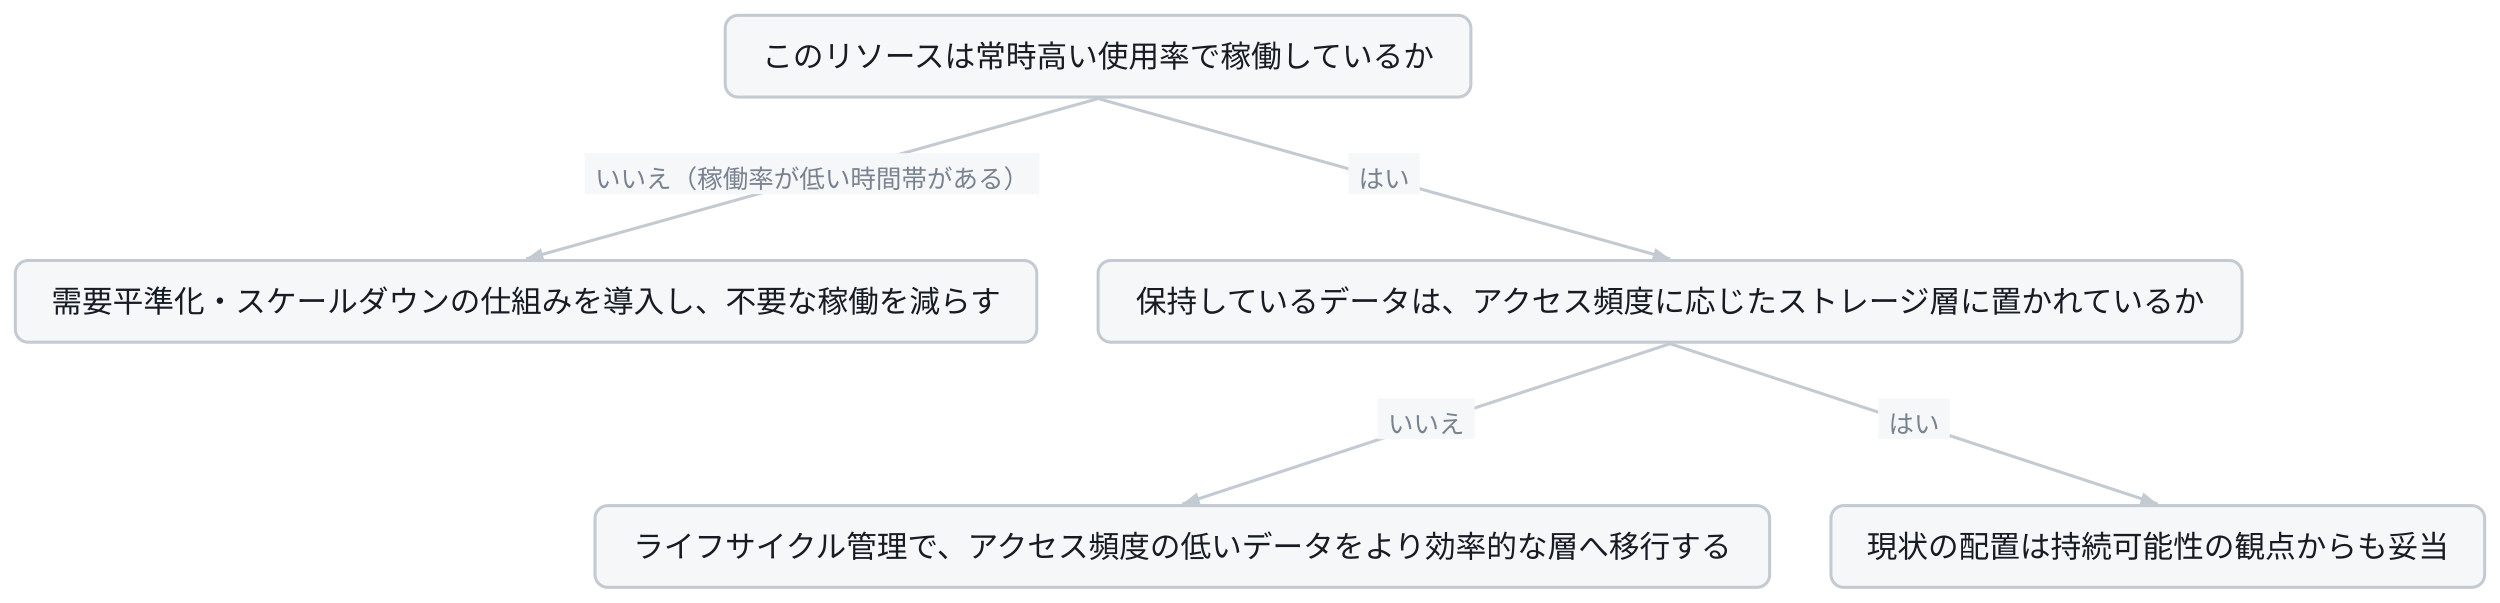
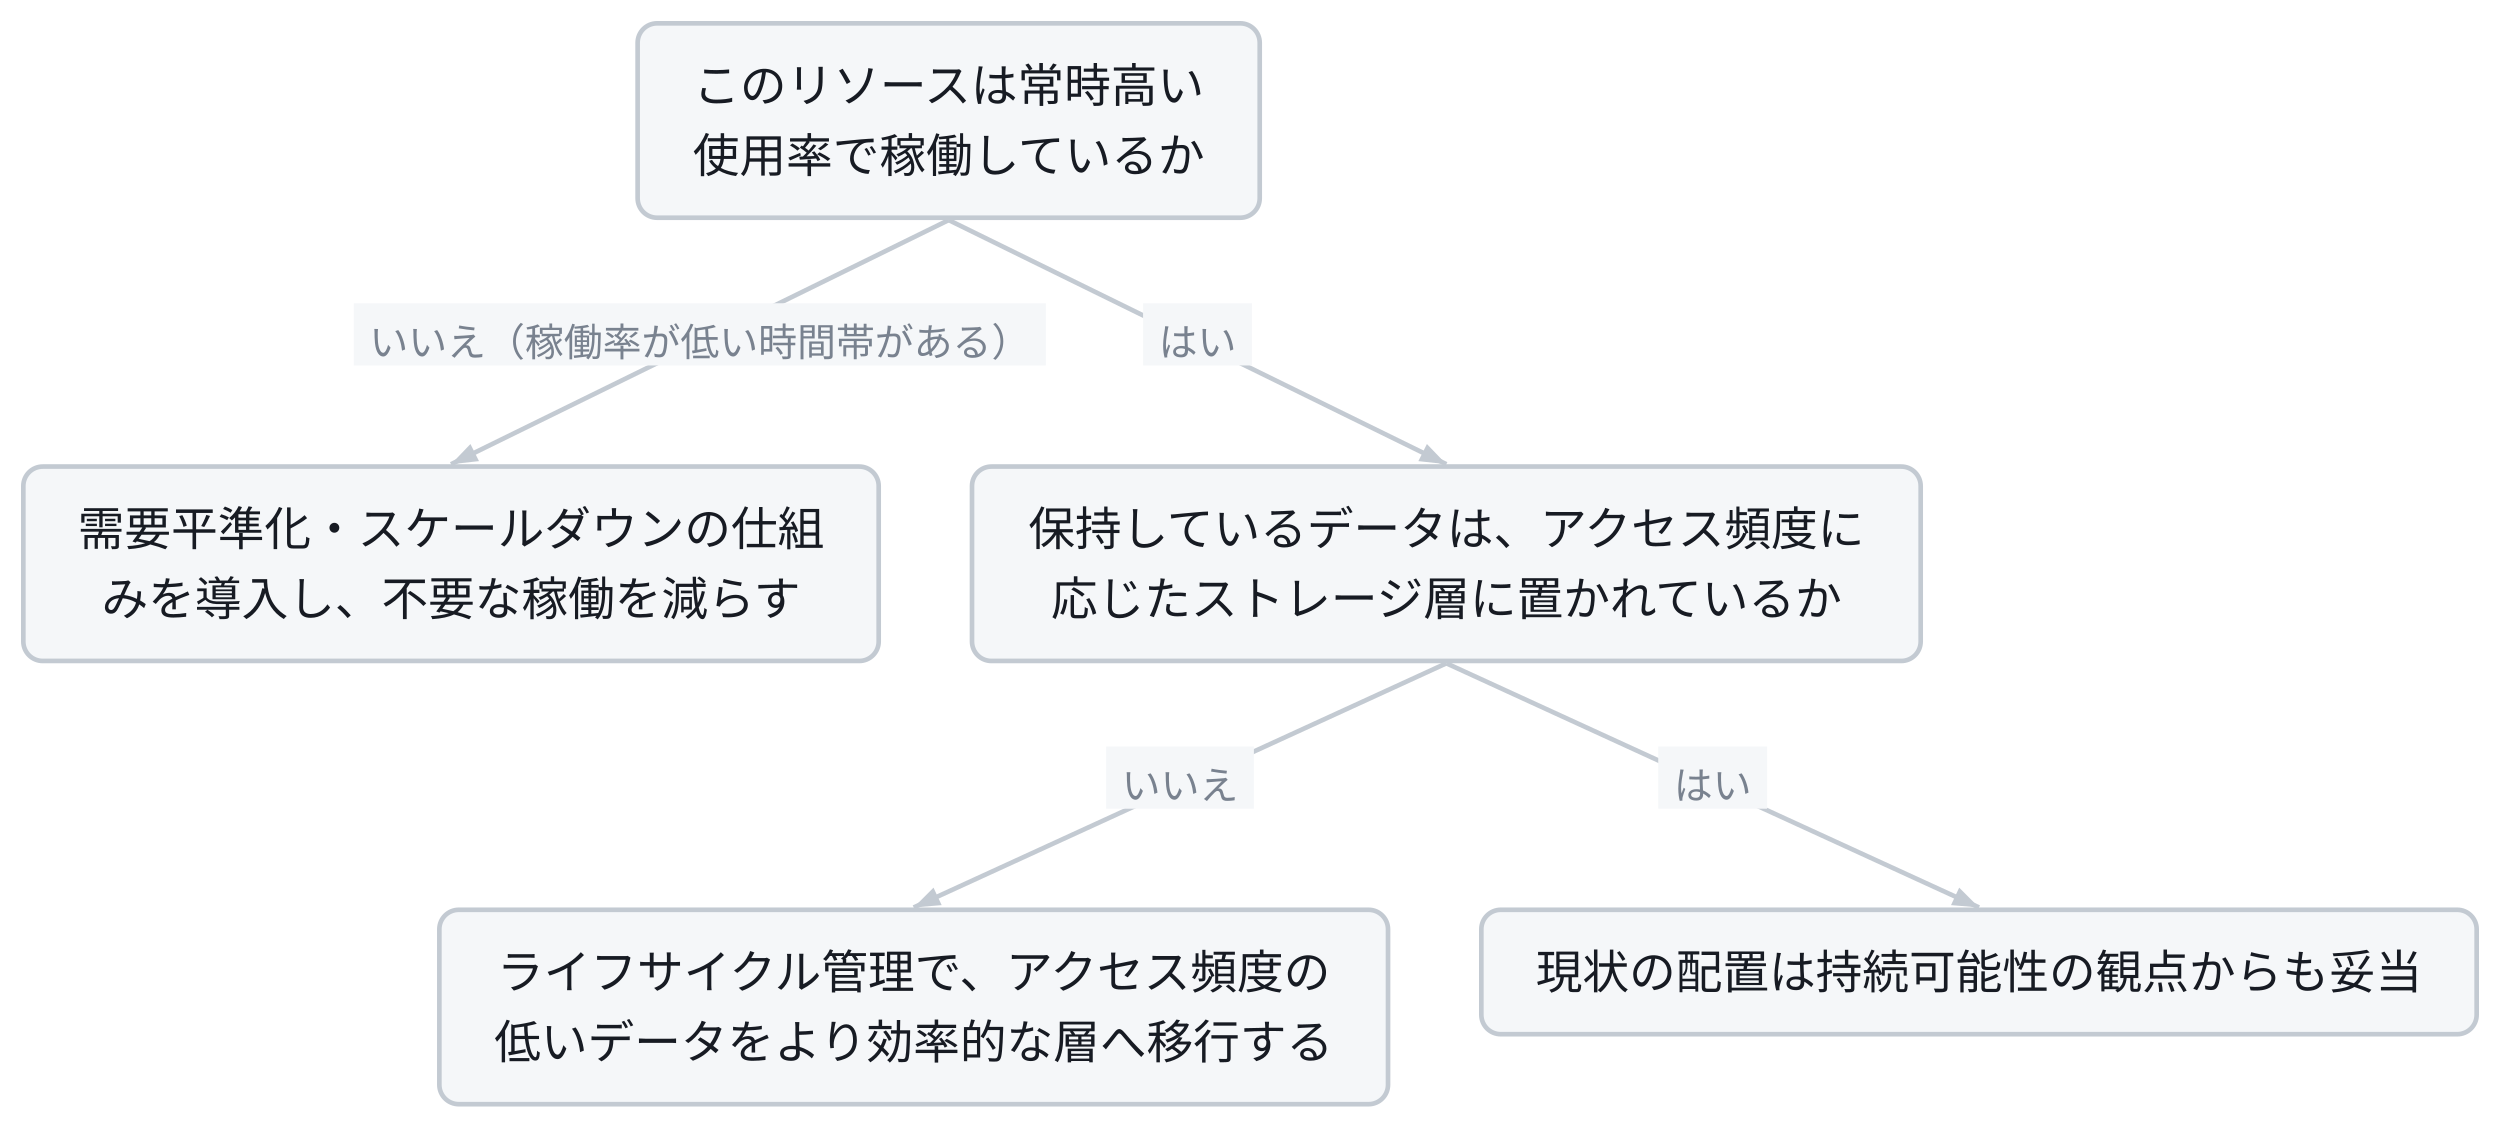
- <svg class="wf-fig" viewBox="0 0 979 236" width="979" height="236" role="img">
+ <svg class="wf-fig" viewBox="0 0 643 290" width="643" height="290" role="img">
  <g transform="translate(6.0,6.0)">
-     <path d="M424.0,32.6 L200.0,95.4" fill="none" stroke="#C3CAD2" stroke-width="1.2" />
-     <polygon points="200.0,95.4 205.8,91.2 207.2,95.9" fill="#C3CAD2" />
-     <rect x="223.0" y="54.0" width="178.0" height="16.0" fill="#F5F7F9" />
-     <text x="312.0" y="67.6" text-anchor="middle" font-family="Noto Sans JP, Hiragino Kaku Gothic ProN, sans-serif" font-size="10.0" fill="#79828F">いいえ（稼働率が低い時間帯がある）</text>
-     <path d="M424.0,32.6 L648.0,95.4" fill="none" stroke="#C3CAD2" stroke-width="1.2" />
-     <polygon points="648.0,95.4 640.8,95.9 642.2,91.2" fill="#C3CAD2" />
-     <rect x="522.0" y="54.0" width="28.0" height="16.0" fill="#F5F7F9" />
-     <text x="536.0" y="67.6" text-anchor="middle" font-family="Noto Sans JP, Hiragino Kaku Gothic ProN, sans-serif" font-size="10.0" fill="#79828F">はい</text>
-     <path d="M648.0,128.6 L457.0,191.4" fill="none" stroke="#C3CAD2" stroke-width="1.2" />
-     <polygon points="457.0,191.4 462.7,186.9 464.2,191.6" fill="#C3CAD2" />
-     <rect x="533.5" y="150.0" width="38.0" height="16.0" fill="#F5F7F9" />
-     <text x="552.5" y="163.6" text-anchor="middle" font-family="Noto Sans JP, Hiragino Kaku Gothic ProN, sans-serif" font-size="10.0" fill="#79828F">いいえ</text>
-     <path d="M648.0,128.6 L839.0,191.4" fill="none" stroke="#C3CAD2" stroke-width="1.2" />
-     <polygon points="839.0,191.4 831.8,191.6 833.3,186.9" fill="#C3CAD2" />
-     <rect x="729.5" y="150.0" width="28.0" height="16.0" fill="#F5F7F9" />
-     <text x="743.5" y="163.6" text-anchor="middle" font-family="Noto Sans JP, Hiragino Kaku Gothic ProN, sans-serif" font-size="10.0" fill="#79828F">はい</text>
-     <g class="wf-node" transform="translate(278.0,0.0)">
+     <path d="M238.0,50.6 L110.0,113.4" fill="none" stroke="#C3CAD2" stroke-width="1.2" />
+     <polygon points="110.0,113.4 115.0,108.2 117.2,112.6" fill="#C3CAD2" />
+     <rect x="85.0" y="72.0" width="178.0" height="16.0" fill="#F5F7F9" />
+     <text x="174.0" y="85.6" text-anchor="middle" font-family="Noto Sans JP, Hiragino Kaku Gothic ProN, sans-serif" font-size="10.0" fill="#79828F">いいえ（稼働率が低い時間帯がある）</text>
+     <path d="M238.0,50.6 L366.0,113.4" fill="none" stroke="#C3CAD2" stroke-width="1.2" />
+     <polygon points="366.0,113.4 358.8,112.6 361.0,108.2" fill="#C3CAD2" />
+     <rect x="288.0" y="72.0" width="28.0" height="16.0" fill="#F5F7F9" />
+     <text x="302.0" y="85.6" text-anchor="middle" font-family="Noto Sans JP, Hiragino Kaku Gothic ProN, sans-serif" font-size="10.0" fill="#79828F">はい</text>
+     <path d="M366.0,164.6 L229.0,227.4" fill="none" stroke="#C3CAD2" stroke-width="1.2" />
+     <polygon points="229.0,227.4 234.1,222.3 236.2,226.8" fill="#C3CAD2" />
+     <rect x="278.5" y="186.0" width="38.0" height="16.0" fill="#F5F7F9" />
+     <text x="297.5" y="199.6" text-anchor="middle" font-family="Noto Sans JP, Hiragino Kaku Gothic ProN, sans-serif" font-size="10.0" fill="#79828F">いいえ</text>
+     <path d="M366.0,164.6 L503.0,227.4" fill="none" stroke="#C3CAD2" stroke-width="1.2" />
+     <polygon points="503.0,227.4 495.8,226.8 497.9,222.3" fill="#C3CAD2" />
+     <rect x="420.5" y="186.0" width="28.0" height="16.0" fill="#F5F7F9" />
+     <text x="434.5" y="199.6" text-anchor="middle" font-family="Noto Sans JP, Hiragino Kaku Gothic ProN, sans-serif" font-size="10.0" fill="#79828F">はい</text>
+     <g class="wf-node" transform="translate(158.0,0.0)">
      <g class="svg-box" role="plain">
-         <rect x="0" y="0" width="292.0" height="32.0" rx="5.0" fill="#F5F7F9" stroke="#C3CAD2" stroke-width="1.2" />
-         <text x="146.0" y="20.3" text-anchor="middle" font-family="Noto Sans JP, Hiragino Kaku Gothic ProN, sans-serif" font-size="12.0" font-weight="400" fill="#171B23">このリソースは常時高い使用率で稼働しているか</text>
+         <rect x="0" y="0" width="160.0" height="50.0" rx="5.0" fill="#F5F7F9" stroke="#C3CAD2" stroke-width="1.2" />
+         <text x="80.0" y="20.3" text-anchor="middle" font-family="Noto Sans JP, Hiragino Kaku Gothic ProN, sans-serif" font-size="12.0" font-weight="400" fill="#171B23">このリソースは常時高い</text>
+         <text x="80.0" y="38.3" text-anchor="middle" font-family="Noto Sans JP, Hiragino Kaku Gothic ProN, sans-serif" font-size="12.0" font-weight="400" fill="#171B23">使用率で稼働しているか</text>
      </g>
    </g>
-     <g class="wf-node" transform="translate(0.0,96.0)">
+     <g class="wf-node" transform="translate(0.0,114.0)">
      <g class="svg-box" role="plain">
-         <rect x="0" y="0" width="400.0" height="32.0" rx="5.0" fill="#F5F7F9" stroke="#C3CAD2" stroke-width="1.2" />
-         <text x="200.0" y="20.3" text-anchor="middle" font-family="Noto Sans JP, Hiragino Kaku Gothic ProN, sans-serif" font-size="12.0" font-weight="400" fill="#171B23">需要平準化・スケールダウンの仕組みを導入し、不要な稼働を減らす</text>
+         <rect x="0" y="0" width="220.0" height="50.0" rx="5.0" fill="#F5F7F9" stroke="#C3CAD2" stroke-width="1.2" />
+         <text x="110.0" y="20.3" text-anchor="middle" font-family="Noto Sans JP, Hiragino Kaku Gothic ProN, sans-serif" font-size="12.0" font-weight="400" fill="#171B23">需要平準化・スケールダウンの仕組</text>
+         <text x="110.0" y="38.3" text-anchor="middle" font-family="Noto Sans JP, Hiragino Kaku Gothic ProN, sans-serif" font-size="12.0" font-weight="400" fill="#171B23">みを導入し、不要な稼働を減らす</text>
      </g>
    </g>
-     <g class="wf-node" transform="translate(424.0,96.0)">
+     <g class="wf-node" transform="translate(244.0,114.0)">
      <g class="svg-box" role="plain">
-         <rect x="0" y="0" width="448.0" height="32.0" rx="5.0" fill="#F5F7F9" stroke="#C3CAD2" stroke-width="1.2" />
-         <text x="224.0" y="20.3" text-anchor="middle" font-family="Noto Sans JP, Hiragino Kaku Gothic ProN, sans-serif" font-size="12.0" font-weight="400" fill="#171B23">保持しているデータは、アクセス頻度に応じたストレージ層に置かれているか</text>
+         <rect x="0" y="0" width="244.0" height="50.0" rx="5.0" fill="#F5F7F9" stroke="#C3CAD2" stroke-width="1.2" />
+         <text x="122.0" y="20.3" text-anchor="middle" font-family="Noto Sans JP, Hiragino Kaku Gothic ProN, sans-serif" font-size="12.0" font-weight="400" fill="#171B23">保持しているデータは、アクセス頻度に</text>
+         <text x="122.0" y="38.3" text-anchor="middle" font-family="Noto Sans JP, Hiragino Kaku Gothic ProN, sans-serif" font-size="12.0" font-weight="400" fill="#171B23">応じたストレージ層に置かれているか</text>
      </g>
    </g>
-     <g class="wf-node" transform="translate(227.0,192.0)">
+     <g class="wf-node" transform="translate(107.0,228.0)">
      <g class="svg-box" role="plain">
-         <rect x="0" y="0" width="460.0" height="32.0" rx="5.0" fill="#F5F7F9" stroke="#C3CAD2" stroke-width="1.2" />
-         <text x="230.0" y="20.3" text-anchor="middle" font-family="Noto Sans JP, Hiragino Kaku Gothic ProN, sans-serif" font-size="12.0" font-weight="400" fill="#171B23">ライフサイクル管理で、アクセス頻度の低いデータをより効率的な層へ移行する</text>
+         <rect x="0" y="0" width="244.0" height="50.0" rx="5.0" fill="#F5F7F9" stroke="#C3CAD2" stroke-width="1.2" />
+         <text x="122.0" y="20.3" text-anchor="middle" font-family="Noto Sans JP, Hiragino Kaku Gothic ProN, sans-serif" font-size="12.0" font-weight="400" fill="#171B23">ライフサイクル管理で、アクセス頻度の</text>
+         <text x="122.0" y="38.3" text-anchor="middle" font-family="Noto Sans JP, Hiragino Kaku Gothic ProN, sans-serif" font-size="12.0" font-weight="400" fill="#171B23">低いデータをより効率的な層へ移行する</text>
      </g>
    </g>
-     <g class="wf-node" transform="translate(711.0,192.0)">
+     <g class="wf-node" transform="translate(375.0,228.0)">
      <g class="svg-box" role="plain">
        <rect x="0" y="0" width="256.0" height="32.0" rx="5.0" fill="#F5F7F9" stroke="#C3CAD2" stroke-width="1.2" />
        <text x="128.0" y="20.3" text-anchor="middle" font-family="Noto Sans JP, Hiragino Kaku Gothic ProN, sans-serif" font-size="12.0" font-weight="400" fill="#171B23">現状の配置は持続可能性の観点からも妥当</text>
      </g>
    </g>
  </g>
</svg>
